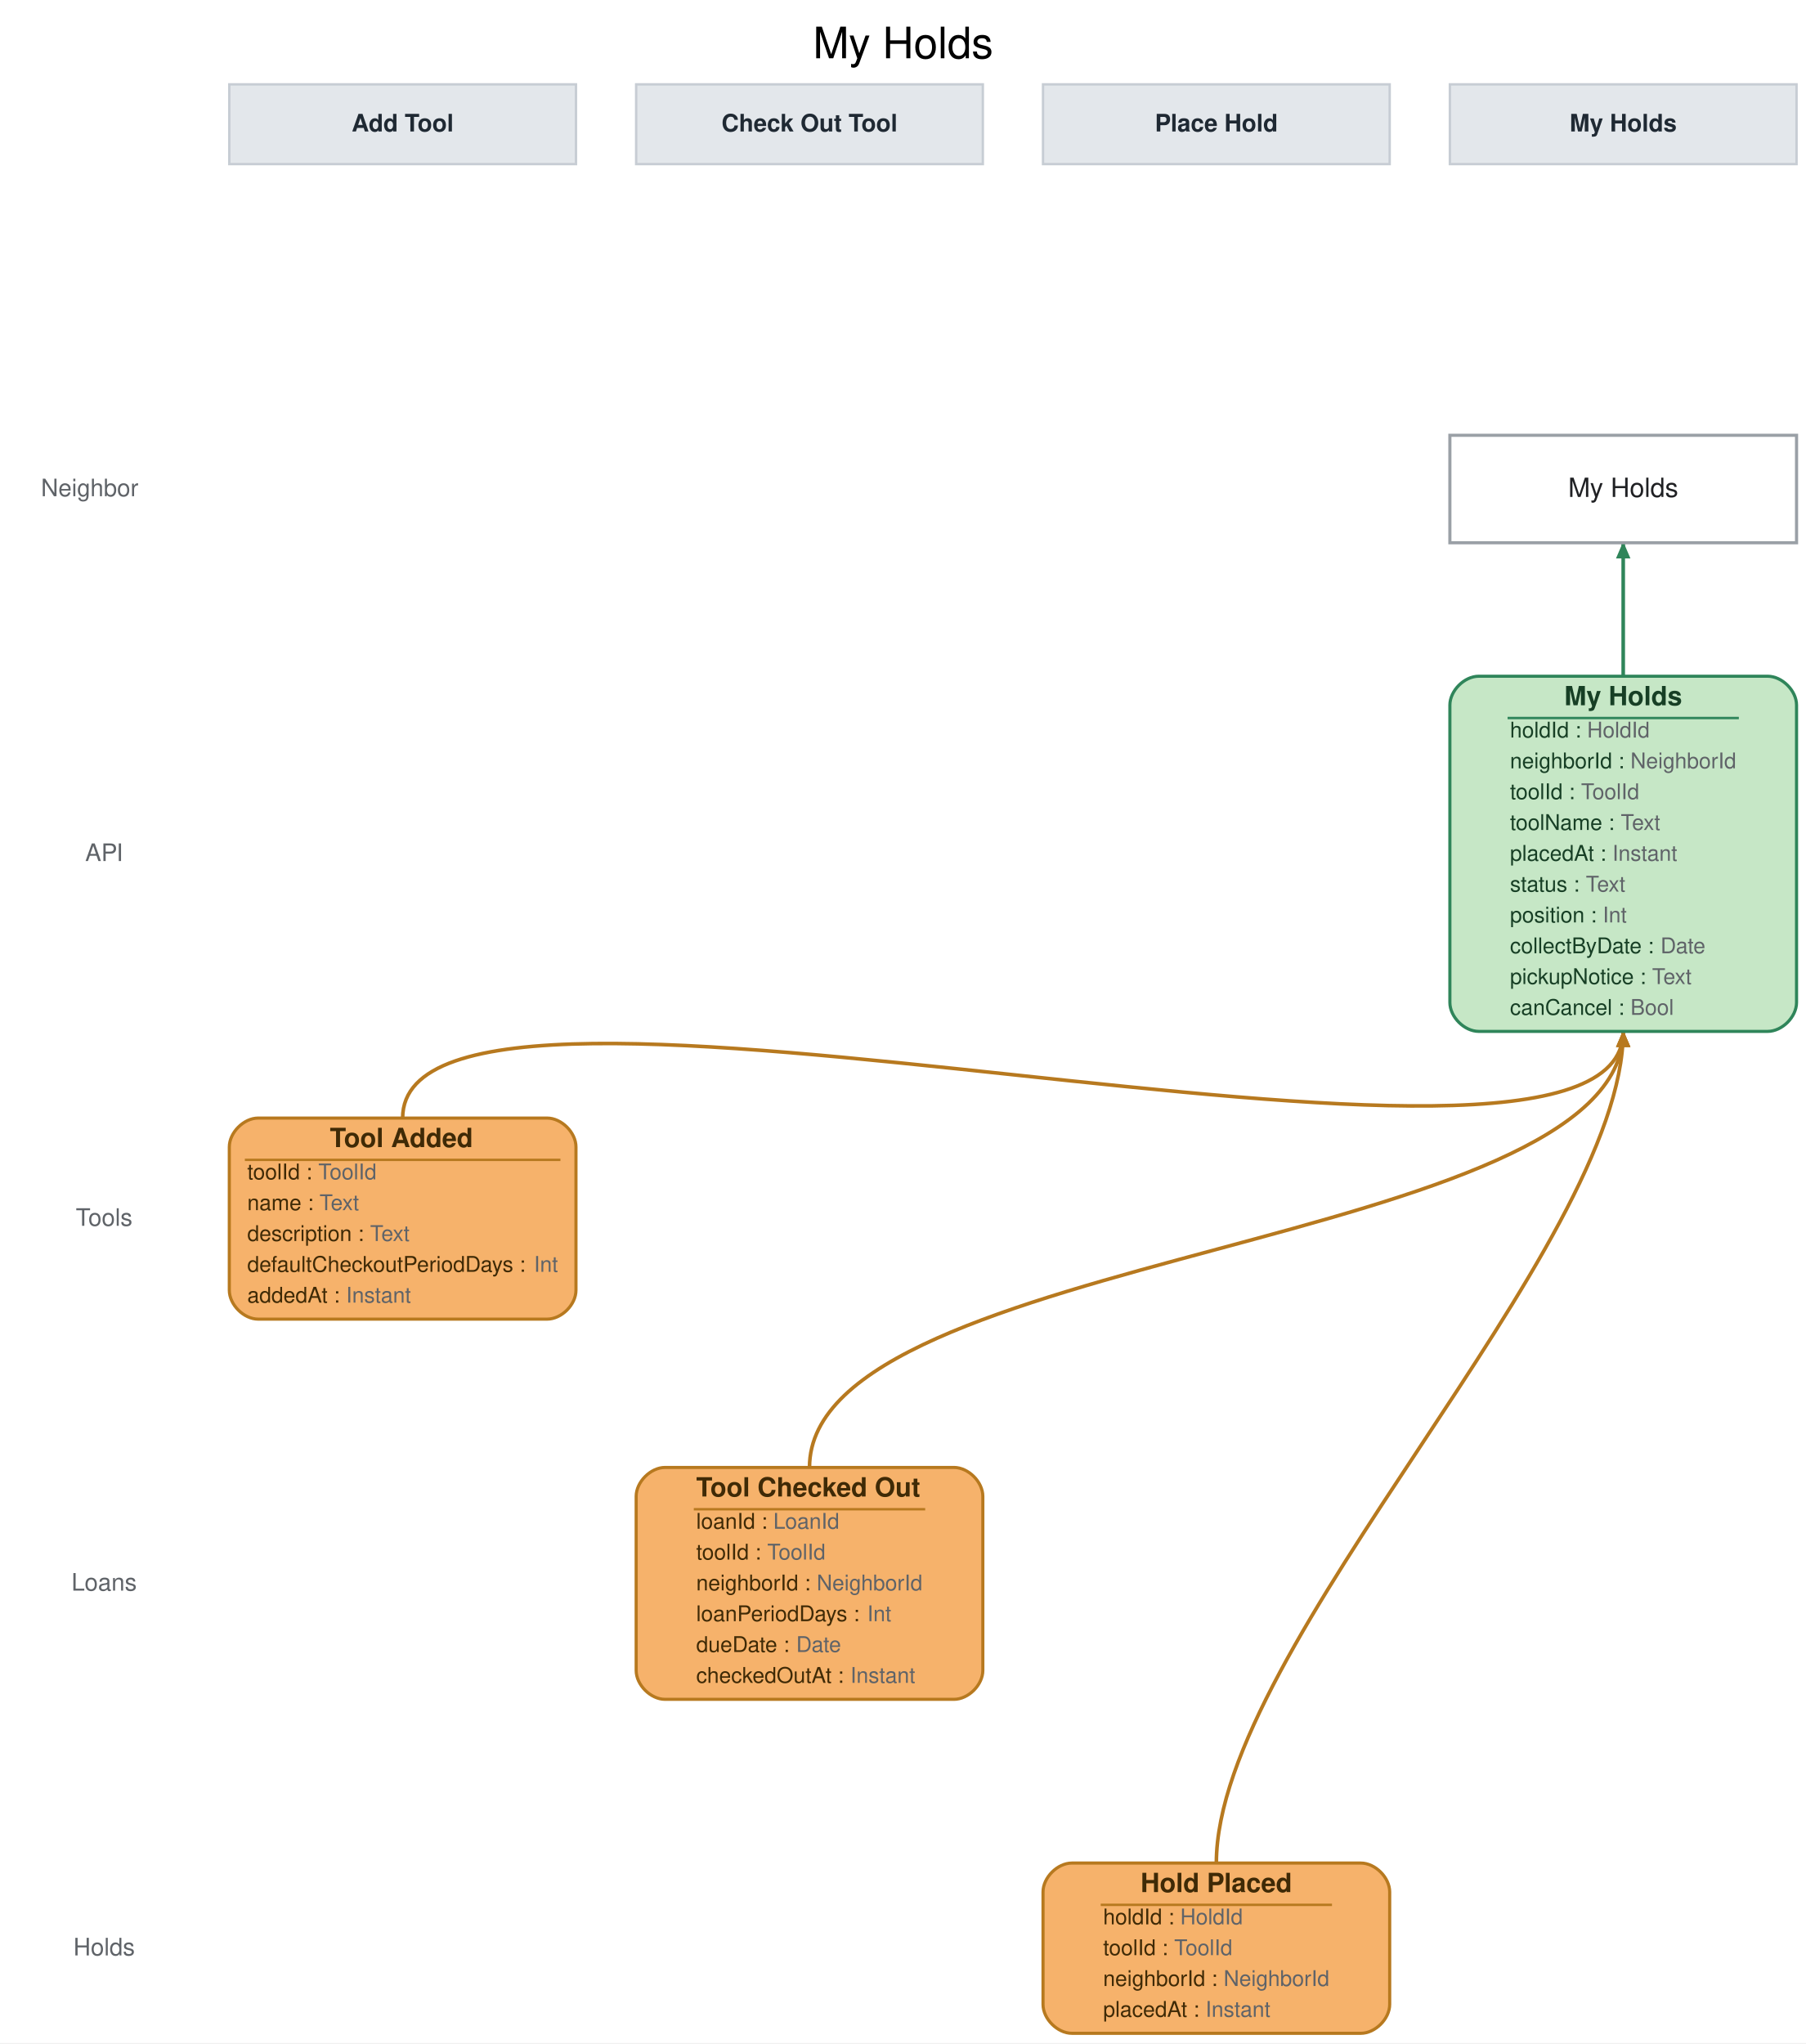
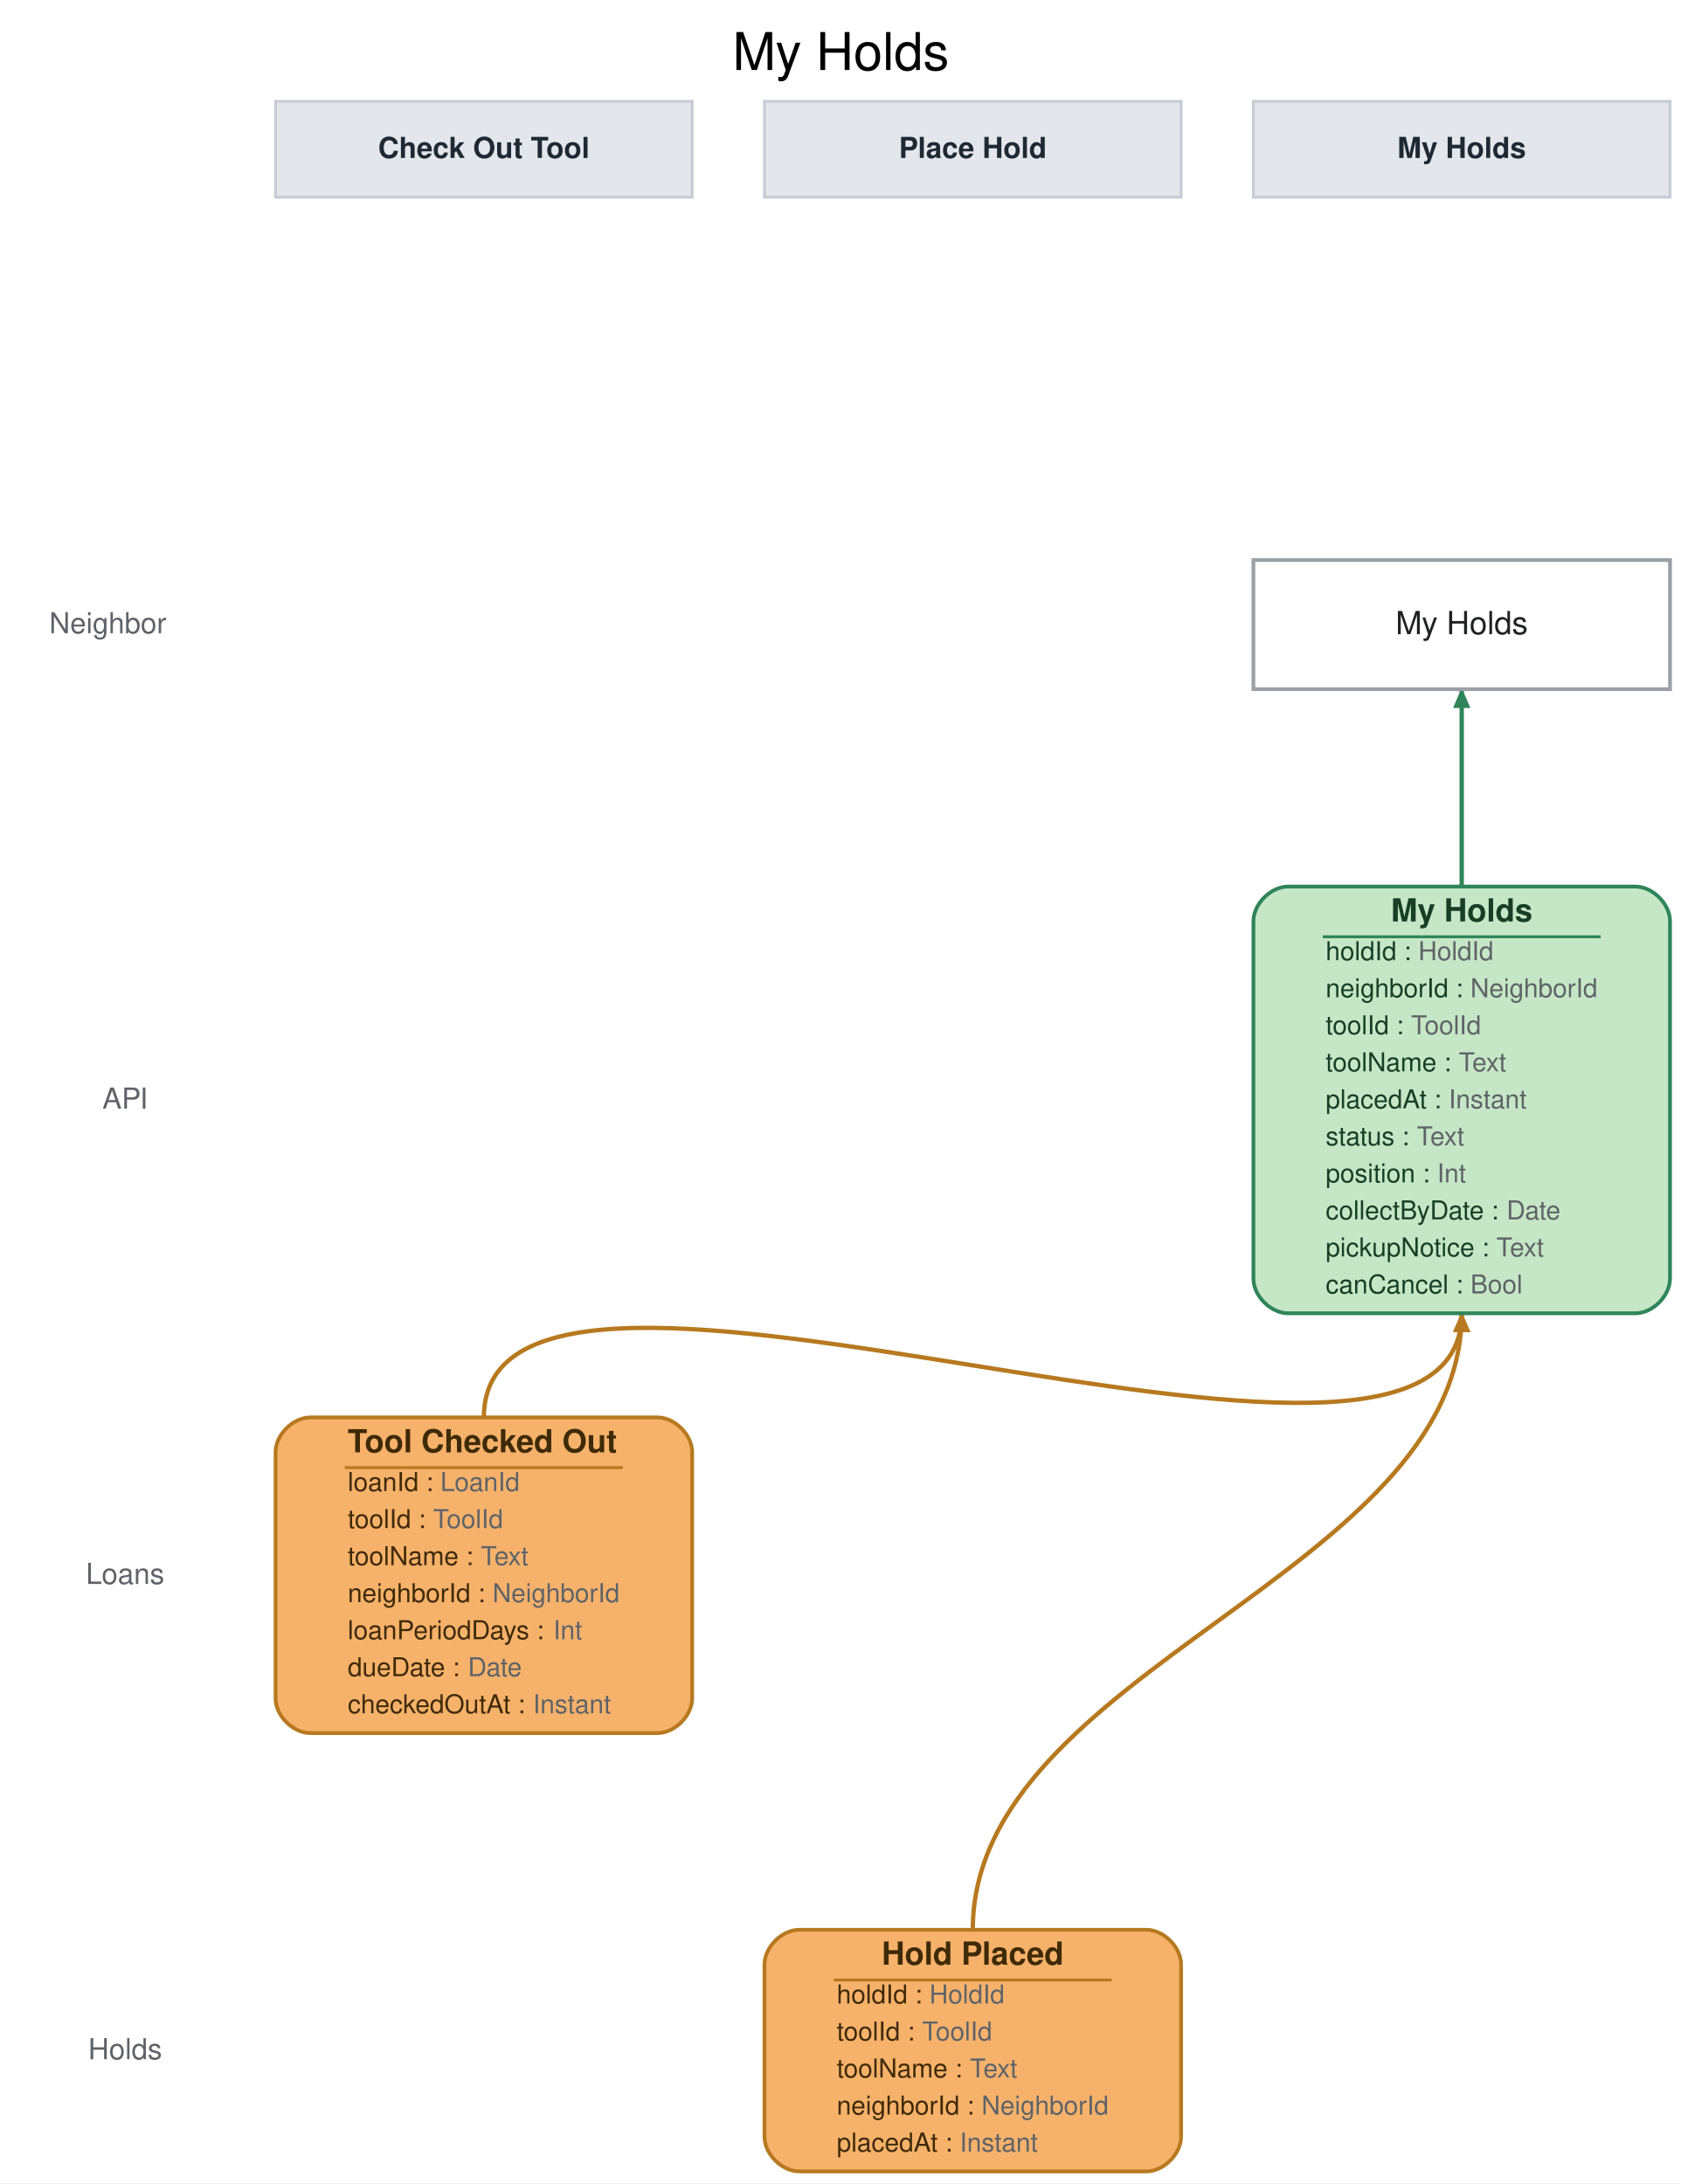
- <svg xmlns="http://www.w3.org/2000/svg" width="750pt" height="849pt" viewBox="0.00 0.00 750.00 849.00">
+ <svg xmlns="http://www.w3.org/2000/svg" width="581pt" height="755pt" viewBox="0.00 0.00 581.00 755.00">
  <defs>
    <marker id="em-arrow-2F855A" markerWidth="9" markerHeight="9" refX="6.5" refY="3" orient="auto" markerUnits="userSpaceOnUse">
      <path d="M0,0 L7,3 L0,6 Z" fill="#2F855A" />
    </marker>
    <marker id="em-arrow-B7791F" markerWidth="9" markerHeight="9" refX="6.5" refY="3" orient="auto" markerUnits="userSpaceOnUse">
      <path d="M0,0 L7,3 L0,6 Z" fill="#B7791F" />
    </marker>
  </defs>
  <style>.em-slice-dim{opacity:.15;transition:opacity .15s ease}</style>
-   <g id="graph0" class="graph" transform="scale(1 1) rotate(0) translate(4 844.56)">
-     <polygon fill="white" stroke="none" points="-4,4 -4,-844.56 746.25,-844.56 746.25,4 -4,4" />
-     <text xml:space="preserve" text-anchor="middle" x="371.13" y="-820.36" font-family="Helvetica,sans-Serif" font-size="18.00">My Holds</text>
+   <g id="graph0" class="graph" transform="scale(1 1) rotate(0) translate(4 750.64)">
+     <polygon fill="white" stroke="none" points="-4,4 -4,-750.64 577.25,-750.64 577.25,4 -4,4" />
+     <text xml:space="preserve" text-anchor="middle" x="286.63" y="-726.44" font-family="Helvetica,sans-Serif" font-size="18.00">My Holds</text>
    <g class="em-edges">
-       <path fill="none" stroke="#2F855A" stroke-width="1.5" d="M670.25,-563.68 L670.25,-619.12" marker-end="url(#em-arrow-2F855A)" />
-       <path fill="none" stroke="#B7791F" stroke-width="1.5" d="M501.25,-70.72 C501.25,-160.72 670.25,-326.16 670.25,-416.16" marker-end="url(#em-arrow-B7791F)" />
-       <path fill="none" stroke="#B7791F" stroke-width="1.5" d="M332.25,-235.04 C332.25,-325.04 670.25,-326.16 670.25,-416.16" marker-end="url(#em-arrow-B7791F)" />
-       <path fill="none" stroke="#B7791F" stroke-width="1.5" d="M163.25,-380.16 C163.25,-470.16 670.25,-326.16 670.25,-416.16" marker-end="url(#em-arrow-B7791F)" />
+       <path fill="none" stroke="#2F855A" stroke-width="1.5" d="M501.25,-444.16 L501.25,-512.4" marker-end="url(#em-arrow-2F855A)" />
+       <path fill="none" stroke="#B7791F" stroke-width="1.5" d="M332.25,-83.52 C332.25,-173.52 501.25,-206.64 501.25,-296.64" marker-end="url(#em-arrow-B7791F)" />
+       <path fill="none" stroke="#B7791F" stroke-width="1.5" d="M163.25,-260.64 C163.25,-350.64 501.25,-206.64 501.25,-296.64" marker-end="url(#em-arrow-B7791F)" />
    </g>
    <g id="node1" class="node">
</g>
    <g id="node2" class="node">
-       <text xml:space="preserve" text-anchor="middle" x="33.25" y="-638.44" font-family="Helvetica,sans-Serif" font-size="10.00" fill="#5f6368">Neighbor</text>
+       <text xml:space="preserve" text-anchor="middle" x="33.25" y="-531.72" font-family="Helvetica,sans-Serif" font-size="10.00" fill="#5f6368">Neighbor</text>
+     </g>
+     <g id="node6" class="node">
+       <polygon fill="#e3e7eb" stroke="#c7cdd4" points="235.25,-715.6 91.25,-715.6 91.25,-682.48 235.25,-682.48 235.25,-715.6" />
+       <text xml:space="preserve" text-anchor="middle" x="163.25" y="-696.04" font-family="Helvetica,sans-Serif" font-weight="bold" font-size="10.00" fill="#1f2933">Check Out Tool</text>
+     </g>
+     <g id="node3" class="node">
+       <text xml:space="preserve" text-anchor="middle" x="39.25" y="-367.4" font-family="Helvetica,sans-Serif" font-size="10.00" fill="#5f6368">API</text>
+     </g>
+     <g id="node4" class="node">
+       <text xml:space="preserve" text-anchor="middle" x="39.25" y="-203.08" font-family="Helvetica,sans-Serif" font-size="10.00" fill="#5f6368">Loans</text>
+     </g>
+     <g id="node5" class="node">
+       <text xml:space="preserve" text-anchor="middle" x="39.25" y="-38.76" font-family="Helvetica,sans-Serif" font-size="10.00" fill="#5f6368">Holds</text>
+     </g>
+     <g data-slice="0" id="node15" class="node">
+       <path fill="#f6b26b" stroke="#b7791f" stroke-width="1.3" d="M223.25,-260.64C223.25,-260.64 103.25,-260.64 103.25,-260.64 97.25,-260.64 91.25,-254.64 91.25,-248.64 91.25,-248.64 91.25,-163.52 91.25,-163.52 91.25,-157.52 97.25,-151.52 103.25,-151.52 103.25,-151.52 223.25,-151.52 223.25,-151.52 229.25,-151.52 235.25,-157.52 235.25,-163.52 235.25,-163.52 235.25,-248.64 235.25,-248.64 235.25,-254.64 229.25,-260.64 223.25,-260.64" />
+       <polygon fill="#b7791f" stroke="#b7791f" points="115.19,-243.28 115.19,-243.28 211.31,-243.28 211.31,-243.28 115.19,-243.28" />
+       <text xml:space="preserve" text-anchor="start" x="116.19" y="-248.58" font-family="Helvetica,sans-Serif" font-weight="bold" font-size="11.00" fill="#3f2a06">Tool Checked Out</text>
+       <text xml:space="preserve" text-anchor="start" x="116.19" y="-235.18" font-family="Helvetica,sans-Serif" font-size="9.00" fill="#3f2a06">loanId : </text>
+       <text xml:space="preserve" text-anchor="start" x="148.21" y="-235.18" font-family="Helvetica,sans-Serif" font-size="9.00" fill="#5f6368">LoanId</text>
+       <text xml:space="preserve" text-anchor="start" x="116.19" y="-222.38" font-family="Helvetica,sans-Serif" font-size="9.00" fill="#3f2a06">toolId : </text>
+       <text xml:space="preserve" text-anchor="start" x="145.71" y="-222.38" font-family="Helvetica,sans-Serif" font-size="9.00" fill="#5f6368">ToolId</text>
+       <text xml:space="preserve" text-anchor="start" x="116.19" y="-209.58" font-family="Helvetica,sans-Serif" font-size="9.00" fill="#3f2a06">toolName : </text>
+       <text xml:space="preserve" text-anchor="start" x="162.21" y="-209.58" font-family="Helvetica,sans-Serif" font-size="9.00" fill="#5f6368">Text</text>
+       <text xml:space="preserve" text-anchor="start" x="116.19" y="-196.78" font-family="Helvetica,sans-Serif" font-size="9.00" fill="#3f2a06">neighborId : </text>
+       <text xml:space="preserve" text-anchor="start" x="166.23" y="-196.78" font-family="Helvetica,sans-Serif" font-size="9.00" fill="#5f6368">NeighborId</text>
+       <text xml:space="preserve" text-anchor="start" x="116.19" y="-183.98" font-family="Helvetica,sans-Serif" font-size="9.00" fill="#3f2a06">loanPeriodDays : </text>
+       <text xml:space="preserve" text-anchor="start" x="187.23" y="-183.98" font-family="Helvetica,sans-Serif" font-size="9.00" fill="#5f6368">Int</text>
+       <text xml:space="preserve" text-anchor="start" x="116.19" y="-171.18" font-family="Helvetica,sans-Serif" font-size="9.00" fill="#3f2a06">dueDate : </text>
+       <text xml:space="preserve" text-anchor="start" x="157.72" y="-171.18" font-family="Helvetica,sans-Serif" font-size="9.00" fill="#5f6368">Date</text>
+       <text xml:space="preserve" text-anchor="start" x="116.19" y="-158.38" font-family="Helvetica,sans-Serif" font-size="9.00" fill="#3f2a06">checkedOutAt : </text>
+       <text xml:space="preserve" text-anchor="start" x="180.22" y="-158.38" font-family="Helvetica,sans-Serif" font-size="9.00" fill="#5f6368">Instant</text>
    </g>
    <g id="node7" class="node">
-       <polygon fill="#e3e7eb" stroke="#c7cdd4" points="235.25,-809.52 91.25,-809.52 91.25,-776.4 235.25,-776.4 235.25,-809.52" />
-       <text xml:space="preserve" text-anchor="middle" x="163.25" y="-789.96" font-family="Helvetica,sans-Serif" font-weight="bold" font-size="10.00" fill="#1f2933">Add Tool</text>
-     </g>
-     <g id="node3" class="node">
-       <text xml:space="preserve" text-anchor="middle" x="39.25" y="-486.92" font-family="Helvetica,sans-Serif" font-size="10.00" fill="#5f6368">API</text>
-     </g>
-     <g id="node4" class="node">
-       <text xml:space="preserve" text-anchor="middle" x="39.25" y="-335.4" font-family="Helvetica,sans-Serif" font-size="10.00" fill="#5f6368">Tools</text>
-     </g>
-     <g id="node5" class="node">
-       <text xml:space="preserve" text-anchor="middle" x="39.25" y="-183.88" font-family="Helvetica,sans-Serif" font-size="10.00" fill="#5f6368">Loans</text>
-     </g>
-     <g data-slice="0" id="node19" class="node">
-       <path fill="#f6b26b" stroke="#b7791f" stroke-width="1.3" d="M223.25,-380.16C223.25,-380.16 103.25,-380.16 103.25,-380.16 97.25,-380.16 91.25,-374.16 91.25,-368.16 91.25,-368.16 91.25,-308.64 91.25,-308.64 91.25,-302.64 97.25,-296.64 103.25,-296.64 103.25,-296.64 223.25,-296.64 223.25,-296.64 229.25,-296.64 235.25,-302.64 235.25,-308.64 235.25,-308.64 235.25,-368.16 235.25,-368.16 235.25,-374.16 229.25,-380.16 223.25,-380.16" />
-       <polygon fill="#b7791f" stroke="#b7791f" points="97.71,-362.8 97.71,-362.8 228.79,-362.8 228.79,-362.8 97.71,-362.8" />
-       <text xml:space="preserve" text-anchor="start" x="133.01" y="-368.1" font-family="Helvetica,sans-Serif" font-weight="bold" font-size="11.00" fill="#3f2a06">Tool Added</text>
-       <text xml:space="preserve" text-anchor="start" x="98.71" y="-354.7" font-family="Helvetica,sans-Serif" font-size="9.00" fill="#3f2a06">toolId : </text>
-       <text xml:space="preserve" text-anchor="start" x="128.23" y="-354.7" font-family="Helvetica,sans-Serif" font-size="9.00" fill="#5f6368">ToolId</text>
-       <text xml:space="preserve" text-anchor="start" x="98.71" y="-341.9" font-family="Helvetica,sans-Serif" font-size="9.00" fill="#3f2a06">name : </text>
-       <text xml:space="preserve" text-anchor="start" x="128.73" y="-341.9" font-family="Helvetica,sans-Serif" font-size="9.00" fill="#5f6368">Text</text>
-       <text xml:space="preserve" text-anchor="start" x="98.71" y="-329.1" font-family="Helvetica,sans-Serif" font-size="9.00" fill="#3f2a06">description : </text>
-       <text xml:space="preserve" text-anchor="start" x="149.74" y="-329.1" font-family="Helvetica,sans-Serif" font-size="9.00" fill="#5f6368">Text</text>
-       <text xml:space="preserve" text-anchor="start" x="98.71" y="-316.3" font-family="Helvetica,sans-Serif" font-size="9.00" fill="#3f2a06">defaultCheckoutPeriodDays : </text>
-       <text xml:space="preserve" text-anchor="start" x="217.78" y="-316.3" font-family="Helvetica,sans-Serif" font-size="9.00" fill="#5f6368">Int</text>
-       <text xml:space="preserve" text-anchor="start" x="98.71" y="-303.5" font-family="Helvetica,sans-Serif" font-size="9.00" fill="#3f2a06">addedAt : </text>
-       <text xml:space="preserve" text-anchor="start" x="139.75" y="-303.5" font-family="Helvetica,sans-Serif" font-size="9.00" fill="#5f6368">Instant</text>
-     </g>
-     <g id="node6" class="node">
-       <text xml:space="preserve" text-anchor="middle" x="39.25" y="-32.36" font-family="Helvetica,sans-Serif" font-size="10.00" fill="#5f6368">Holds</text>
+       <polygon fill="#e3e7eb" stroke="#c7cdd4" points="404.25,-715.6 260.25,-715.6 260.25,-682.48 404.25,-682.48 404.25,-715.6" />
+       <text xml:space="preserve" text-anchor="middle" x="332.25" y="-696.04" font-family="Helvetica,sans-Serif" font-weight="bold" font-size="10.00" fill="#1f2933">Place Hold</text>
    </g>
    <g id="node8" class="node">
-       <polygon fill="#e3e7eb" stroke="#c7cdd4" points="404.25,-809.52 260.25,-809.52 260.25,-776.4 404.25,-776.4 404.25,-809.52" />
-       <text xml:space="preserve" text-anchor="middle" x="332.25" y="-789.96" font-family="Helvetica,sans-Serif" font-weight="bold" font-size="10.00" fill="#1f2933">Check Out Tool</text>
+       <polygon fill="#e3e7eb" stroke="#c7cdd4" points="573.25,-715.6 429.25,-715.6 429.25,-682.48 573.25,-682.48 573.25,-715.6" />
+       <text xml:space="preserve" text-anchor="middle" x="501.25" y="-696.04" font-family="Helvetica,sans-Serif" font-weight="bold" font-size="10.00" fill="#1f2933">My Holds</text>
    </g>
-     <g id="node9" class="node">
-       <polygon fill="#e3e7eb" stroke="#c7cdd4" points="573.25,-809.52 429.25,-809.52 429.25,-776.4 573.25,-776.4 573.25,-809.52" />
-       <text xml:space="preserve" text-anchor="middle" x="501.25" y="-789.96" font-family="Helvetica,sans-Serif" font-weight="bold" font-size="10.00" fill="#1f2933">Place Hold</text>
+     <g data-slice="2" id="node11" class="node">
+       <polygon fill="#ffffff" stroke="#9aa0a6" stroke-width="1.3" points="573.25,-557.04 429.25,-557.04 429.25,-512.4 573.25,-512.4 573.25,-557.04" />
+       <text xml:space="preserve" text-anchor="middle" x="501.25" y="-531.42" font-family="Helvetica,sans-Serif" font-size="11.00" fill="#202124">My Holds</text>
    </g>
-     <g id="node10" class="node">
-       <polygon fill="#e3e7eb" stroke="#c7cdd4" points="742.25,-809.52 598.25,-809.52 598.25,-776.4 742.25,-776.4 742.25,-809.52" />
-       <text xml:space="preserve" text-anchor="middle" x="670.25" y="-789.96" font-family="Helvetica,sans-Serif" font-weight="bold" font-size="10.00" fill="#1f2933">My Holds</text>
+     <g data-slice="2" id="node14" class="node">
+       <path fill="#c6e7c6" stroke="#2f855a" stroke-width="1.3" d="M561.25,-444.16C561.25,-444.16 441.25,-444.16 441.25,-444.16 435.25,-444.16 429.25,-438.16 429.25,-432.16 429.25,-432.16 429.25,-308.64 429.25,-308.64 429.25,-302.64 435.25,-296.64 441.25,-296.64 441.25,-296.64 561.25,-296.64 561.25,-296.64 567.25,-296.64 573.25,-302.64 573.25,-308.64 573.25,-308.64 573.25,-432.16 573.25,-432.16 573.25,-438.16 567.25,-444.16 561.25,-444.16" />
+       <polygon fill="#2f855a" stroke="#2f855a" points="453.22,-426.8 453.22,-426.8 549.28,-426.8 549.28,-426.8 453.22,-426.8" />
+       <text xml:space="preserve" text-anchor="start" x="476.8" y="-432.1" font-family="Helvetica,sans-Serif" font-weight="bold" font-size="11.00" fill="#173f25">My Holds</text>
+       <text xml:space="preserve" text-anchor="start" x="454.22" y="-418.7" font-family="Helvetica,sans-Serif" font-size="9.00" fill="#173f25">holdId : </text>
+       <text xml:space="preserve" text-anchor="start" x="486.24" y="-418.7" font-family="Helvetica,sans-Serif" font-size="9.00" fill="#5f6368">HoldId</text>
+       <text xml:space="preserve" text-anchor="start" x="454.22" y="-405.9" font-family="Helvetica,sans-Serif" font-size="9.00" fill="#173f25">neighborId : </text>
+       <text xml:space="preserve" text-anchor="start" x="504.25" y="-405.9" font-family="Helvetica,sans-Serif" font-size="9.00" fill="#5f6368">NeighborId</text>
+       <text xml:space="preserve" text-anchor="start" x="454.22" y="-393.1" font-family="Helvetica,sans-Serif" font-size="9.00" fill="#173f25">toolId : </text>
+       <text xml:space="preserve" text-anchor="start" x="483.74" y="-393.1" font-family="Helvetica,sans-Serif" font-size="9.00" fill="#5f6368">ToolId</text>
+       <text xml:space="preserve" text-anchor="start" x="454.22" y="-380.3" font-family="Helvetica,sans-Serif" font-size="9.00" fill="#173f25">toolName : </text>
+       <text xml:space="preserve" text-anchor="start" x="500.24" y="-380.3" font-family="Helvetica,sans-Serif" font-size="9.00" fill="#5f6368">Text</text>
+       <text xml:space="preserve" text-anchor="start" x="454.22" y="-367.5" font-family="Helvetica,sans-Serif" font-size="9.00" fill="#173f25">placedAt : </text>
+       <text xml:space="preserve" text-anchor="start" x="496.74" y="-367.5" font-family="Helvetica,sans-Serif" font-size="9.00" fill="#5f6368">Instant</text>
+       <text xml:space="preserve" text-anchor="start" x="454.22" y="-354.7" font-family="Helvetica,sans-Serif" font-size="9.00" fill="#173f25">status : </text>
+       <text xml:space="preserve" text-anchor="start" x="485.73" y="-354.7" font-family="Helvetica,sans-Serif" font-size="9.00" fill="#5f6368">Text</text>
+       <text xml:space="preserve" text-anchor="start" x="454.22" y="-341.9" font-family="Helvetica,sans-Serif" font-size="9.00" fill="#173f25">position : </text>
+       <text xml:space="preserve" text-anchor="start" x="492.74" y="-341.9" font-family="Helvetica,sans-Serif" font-size="9.00" fill="#5f6368">Int</text>
+       <text xml:space="preserve" text-anchor="start" x="454.22" y="-329.1" font-family="Helvetica,sans-Serif" font-size="9.00" fill="#173f25">collectByDate : </text>
+       <text xml:space="preserve" text-anchor="start" x="516.74" y="-329.1" font-family="Helvetica,sans-Serif" font-size="9.00" fill="#5f6368">Date</text>
+       <text xml:space="preserve" text-anchor="start" x="454.22" y="-316.3" font-family="Helvetica,sans-Serif" font-size="9.00" fill="#173f25">pickupNotice : </text>
+       <text xml:space="preserve" text-anchor="start" x="513.25" y="-316.3" font-family="Helvetica,sans-Serif" font-size="9.00" fill="#5f6368">Text</text>
+       <text xml:space="preserve" text-anchor="start" x="454.22" y="-303.5" font-family="Helvetica,sans-Serif" font-size="9.00" fill="#173f25">canCancel : </text>
+       <text xml:space="preserve" text-anchor="start" x="504.25" y="-303.5" font-family="Helvetica,sans-Serif" font-size="9.00" fill="#5f6368">Bool</text>
    </g>
-     <g data-slice="3" id="node14" class="node">
-       <polygon fill="#ffffff" stroke="#9aa0a6" stroke-width="1.3" points="742.25,-663.76 598.25,-663.76 598.25,-619.12 742.25,-619.12 742.25,-663.76" />
-       <text xml:space="preserve" text-anchor="middle" x="670.25" y="-638.14" font-family="Helvetica,sans-Serif" font-size="11.00" fill="#202124">My Holds</text>
-     </g>
-     <g data-slice="3" id="node18" class="node">
-       <path fill="#c6e7c6" stroke="#2f855a" stroke-width="1.3" d="M730.25,-563.68C730.25,-563.68 610.25,-563.68 610.25,-563.68 604.25,-563.68 598.25,-557.68 598.25,-551.68 598.25,-551.68 598.25,-428.16 598.25,-428.16 598.25,-422.16 604.25,-416.16 610.25,-416.16 610.25,-416.16 730.25,-416.16 730.25,-416.16 736.25,-416.16 742.25,-422.16 742.25,-428.16 742.25,-428.16 742.25,-551.68 742.25,-551.68 742.25,-557.68 736.25,-563.68 730.25,-563.68" />
-       <polygon fill="#2f855a" stroke="#2f855a" points="622.22,-546.32 622.22,-546.32 718.28,-546.32 718.28,-546.32 622.22,-546.32" />
-       <text xml:space="preserve" text-anchor="start" x="645.8" y="-551.62" font-family="Helvetica,sans-Serif" font-weight="bold" font-size="11.00" fill="#173f25">My Holds</text>
-       <text xml:space="preserve" text-anchor="start" x="623.22" y="-538.22" font-family="Helvetica,sans-Serif" font-size="9.00" fill="#173f25">holdId : </text>
-       <text xml:space="preserve" text-anchor="start" x="655.24" y="-538.22" font-family="Helvetica,sans-Serif" font-size="9.00" fill="#5f6368">HoldId</text>
-       <text xml:space="preserve" text-anchor="start" x="623.22" y="-525.42" font-family="Helvetica,sans-Serif" font-size="9.00" fill="#173f25">neighborId : </text>
-       <text xml:space="preserve" text-anchor="start" x="673.25" y="-525.42" font-family="Helvetica,sans-Serif" font-size="9.00" fill="#5f6368">NeighborId</text>
-       <text xml:space="preserve" text-anchor="start" x="623.22" y="-512.62" font-family="Helvetica,sans-Serif" font-size="9.00" fill="#173f25">toolId : </text>
-       <text xml:space="preserve" text-anchor="start" x="652.74" y="-512.62" font-family="Helvetica,sans-Serif" font-size="9.00" fill="#5f6368">ToolId</text>
-       <text xml:space="preserve" text-anchor="start" x="623.22" y="-499.82" font-family="Helvetica,sans-Serif" font-size="9.00" fill="#173f25">toolName : </text>
-       <text xml:space="preserve" text-anchor="start" x="669.24" y="-499.82" font-family="Helvetica,sans-Serif" font-size="9.00" fill="#5f6368">Text</text>
-       <text xml:space="preserve" text-anchor="start" x="623.22" y="-487.02" font-family="Helvetica,sans-Serif" font-size="9.00" fill="#173f25">placedAt : </text>
-       <text xml:space="preserve" text-anchor="start" x="665.74" y="-487.02" font-family="Helvetica,sans-Serif" font-size="9.00" fill="#5f6368">Instant</text>
-       <text xml:space="preserve" text-anchor="start" x="623.22" y="-474.22" font-family="Helvetica,sans-Serif" font-size="9.00" fill="#173f25">status : </text>
-       <text xml:space="preserve" text-anchor="start" x="654.73" y="-474.22" font-family="Helvetica,sans-Serif" font-size="9.00" fill="#5f6368">Text</text>
-       <text xml:space="preserve" text-anchor="start" x="623.22" y="-461.42" font-family="Helvetica,sans-Serif" font-size="9.00" fill="#173f25">position : </text>
-       <text xml:space="preserve" text-anchor="start" x="661.74" y="-461.42" font-family="Helvetica,sans-Serif" font-size="9.00" fill="#5f6368">Int</text>
-       <text xml:space="preserve" text-anchor="start" x="623.22" y="-448.62" font-family="Helvetica,sans-Serif" font-size="9.00" fill="#173f25">collectByDate : </text>
-       <text xml:space="preserve" text-anchor="start" x="685.74" y="-448.62" font-family="Helvetica,sans-Serif" font-size="9.00" fill="#5f6368">Date</text>
-       <text xml:space="preserve" text-anchor="start" x="623.22" y="-435.82" font-family="Helvetica,sans-Serif" font-size="9.00" fill="#173f25">pickupNotice : </text>
-       <text xml:space="preserve" text-anchor="start" x="682.25" y="-435.82" font-family="Helvetica,sans-Serif" font-size="9.00" fill="#5f6368">Text</text>
-       <text xml:space="preserve" text-anchor="start" x="623.22" y="-423.02" font-family="Helvetica,sans-Serif" font-size="9.00" fill="#173f25">canCancel : </text>
-       <text xml:space="preserve" text-anchor="start" x="673.25" y="-423.02" font-family="Helvetica,sans-Serif" font-size="9.00" fill="#5f6368">Bool</text>
-     </g>
-     <g data-slice="1" id="node24" class="node">
-       <path fill="#f6b26b" stroke="#b7791f" stroke-width="1.3" d="M392.25,-235.04C392.25,-235.04 272.25,-235.04 272.25,-235.04 266.25,-235.04 260.25,-229.04 260.25,-223.04 260.25,-223.04 260.25,-150.72 260.25,-150.72 260.25,-144.72 266.25,-138.72 272.25,-138.72 272.25,-138.72 392.25,-138.72 392.25,-138.72 398.25,-138.72 404.25,-144.72 404.25,-150.72 404.25,-150.72 404.25,-223.04 404.25,-223.04 404.25,-229.04 398.25,-235.04 392.25,-235.04" />
-       <polygon fill="#b7791f" stroke="#b7791f" points="284.19,-217.68 284.19,-217.68 380.31,-217.68 380.31,-217.68 284.19,-217.68" />
-       <text xml:space="preserve" text-anchor="start" x="285.19" y="-222.98" font-family="Helvetica,sans-Serif" font-weight="bold" font-size="11.00" fill="#3f2a06">Tool Checked Out</text>
-       <text xml:space="preserve" text-anchor="start" x="285.19" y="-209.58" font-family="Helvetica,sans-Serif" font-size="9.00" fill="#3f2a06">loanId : </text>
-       <text xml:space="preserve" text-anchor="start" x="317.21" y="-209.58" font-family="Helvetica,sans-Serif" font-size="9.00" fill="#5f6368">LoanId</text>
-       <text xml:space="preserve" text-anchor="start" x="285.19" y="-196.78" font-family="Helvetica,sans-Serif" font-size="9.00" fill="#3f2a06">toolId : </text>
-       <text xml:space="preserve" text-anchor="start" x="314.71" y="-196.78" font-family="Helvetica,sans-Serif" font-size="9.00" fill="#5f6368">ToolId</text>
-       <text xml:space="preserve" text-anchor="start" x="285.19" y="-183.98" font-family="Helvetica,sans-Serif" font-size="9.00" fill="#3f2a06">neighborId : </text>
-       <text xml:space="preserve" text-anchor="start" x="335.23" y="-183.98" font-family="Helvetica,sans-Serif" font-size="9.00" fill="#5f6368">NeighborId</text>
-       <text xml:space="preserve" text-anchor="start" x="285.19" y="-171.18" font-family="Helvetica,sans-Serif" font-size="9.00" fill="#3f2a06">loanPeriodDays : </text>
-       <text xml:space="preserve" text-anchor="start" x="356.23" y="-171.18" font-family="Helvetica,sans-Serif" font-size="9.00" fill="#5f6368">Int</text>
-       <text xml:space="preserve" text-anchor="start" x="285.19" y="-158.38" font-family="Helvetica,sans-Serif" font-size="9.00" fill="#3f2a06">dueDate : </text>
-       <text xml:space="preserve" text-anchor="start" x="326.72" y="-158.38" font-family="Helvetica,sans-Serif" font-size="9.00" fill="#5f6368">Date</text>
-       <text xml:space="preserve" text-anchor="start" x="285.19" y="-145.58" font-family="Helvetica,sans-Serif" font-size="9.00" fill="#3f2a06">checkedOutAt : </text>
-       <text xml:space="preserve" text-anchor="start" x="349.22" y="-145.58" font-family="Helvetica,sans-Serif" font-size="9.00" fill="#5f6368">Instant</text>
-     </g>
-     <g data-slice="2" id="node29" class="node">
-       <path fill="#f6b26b" stroke="#b7791f" stroke-width="1.3" d="M561.25,-70.72C561.25,-70.72 441.25,-70.72 441.25,-70.72 435.25,-70.72 429.25,-64.72 429.25,-58.72 429.25,-58.72 429.25,-12 429.25,-12 429.25,-6 435.25,0 441.25,0 441.25,0 561.25,0 561.25,0 567.25,0 573.25,-6 573.25,-12 573.25,-12 573.25,-58.72 573.25,-58.72 573.25,-64.72 567.25,-70.72 561.25,-70.72" />
-       <polygon fill="#b7791f" stroke="#b7791f" points="453.22,-53.36 453.22,-53.36 549.28,-53.36 549.28,-53.36 453.22,-53.36" />
-       <text xml:space="preserve" text-anchor="start" x="469.77" y="-58.66" font-family="Helvetica,sans-Serif" font-weight="bold" font-size="11.00" fill="#3f2a06">Hold Placed</text>
-       <text xml:space="preserve" text-anchor="start" x="454.22" y="-45.26" font-family="Helvetica,sans-Serif" font-size="9.00" fill="#3f2a06">holdId : </text>
-       <text xml:space="preserve" text-anchor="start" x="486.24" y="-45.26" font-family="Helvetica,sans-Serif" font-size="9.00" fill="#5f6368">HoldId</text>
-       <text xml:space="preserve" text-anchor="start" x="454.22" y="-32.46" font-family="Helvetica,sans-Serif" font-size="9.00" fill="#3f2a06">toolId : </text>
-       <text xml:space="preserve" text-anchor="start" x="483.74" y="-32.46" font-family="Helvetica,sans-Serif" font-size="9.00" fill="#5f6368">ToolId</text>
-       <text xml:space="preserve" text-anchor="start" x="454.22" y="-19.66" font-family="Helvetica,sans-Serif" font-size="9.00" fill="#3f2a06">neighborId : </text>
-       <text xml:space="preserve" text-anchor="start" x="504.25" y="-19.66" font-family="Helvetica,sans-Serif" font-size="9.00" fill="#5f6368">NeighborId</text>
-       <text xml:space="preserve" text-anchor="start" x="454.22" y="-6.86" font-family="Helvetica,sans-Serif" font-size="9.00" fill="#3f2a06">placedAt : </text>
-       <text xml:space="preserve" text-anchor="start" x="496.74" y="-6.86" font-family="Helvetica,sans-Serif" font-size="9.00" fill="#5f6368">Instant</text>
+     <g data-slice="1" id="node19" class="node">
+       <path fill="#f6b26b" stroke="#b7791f" stroke-width="1.3" d="M392.25,-83.52C392.25,-83.52 272.25,-83.52 272.25,-83.52 266.25,-83.52 260.25,-77.52 260.25,-71.52 260.25,-71.52 260.25,-12 260.25,-12 260.25,-6 266.25,0 272.25,0 272.25,0 392.25,0 392.25,0 398.25,0 404.25,-6 404.25,-12 404.25,-12 404.25,-71.52 404.25,-71.52 404.25,-77.52 398.25,-83.52 392.25,-83.52" />
+       <polygon fill="#b7791f" stroke="#b7791f" points="284.22,-66.16 284.22,-66.16 380.28,-66.16 380.28,-66.16 284.22,-66.16" />
+       <text xml:space="preserve" text-anchor="start" x="300.77" y="-71.46" font-family="Helvetica,sans-Serif" font-weight="bold" font-size="11.00" fill="#3f2a06">Hold Placed</text>
+       <text xml:space="preserve" text-anchor="start" x="285.22" y="-58.06" font-family="Helvetica,sans-Serif" font-size="9.00" fill="#3f2a06">holdId : </text>
+       <text xml:space="preserve" text-anchor="start" x="317.24" y="-58.06" font-family="Helvetica,sans-Serif" font-size="9.00" fill="#5f6368">HoldId</text>
+       <text xml:space="preserve" text-anchor="start" x="285.22" y="-45.26" font-family="Helvetica,sans-Serif" font-size="9.00" fill="#3f2a06">toolId : </text>
+       <text xml:space="preserve" text-anchor="start" x="314.74" y="-45.26" font-family="Helvetica,sans-Serif" font-size="9.00" fill="#5f6368">ToolId</text>
+       <text xml:space="preserve" text-anchor="start" x="285.22" y="-32.46" font-family="Helvetica,sans-Serif" font-size="9.00" fill="#3f2a06">toolName : </text>
+       <text xml:space="preserve" text-anchor="start" x="331.24" y="-32.46" font-family="Helvetica,sans-Serif" font-size="9.00" fill="#5f6368">Text</text>
+       <text xml:space="preserve" text-anchor="start" x="285.22" y="-19.66" font-family="Helvetica,sans-Serif" font-size="9.00" fill="#3f2a06">neighborId : </text>
+       <text xml:space="preserve" text-anchor="start" x="335.25" y="-19.66" font-family="Helvetica,sans-Serif" font-size="9.00" fill="#5f6368">NeighborId</text>
+       <text xml:space="preserve" text-anchor="start" x="285.22" y="-6.86" font-family="Helvetica,sans-Serif" font-size="9.00" fill="#3f2a06">placedAt : </text>
+       <text xml:space="preserve" text-anchor="start" x="327.74" y="-6.86" font-family="Helvetica,sans-Serif" font-size="9.00" fill="#5f6368">Instant</text>
    </g>
    <g class="em-notes" />
    <g class="em-issues" />
    <g class="em-divergences" />
    <g class="em-loops-to" />
  </g>
</svg>
